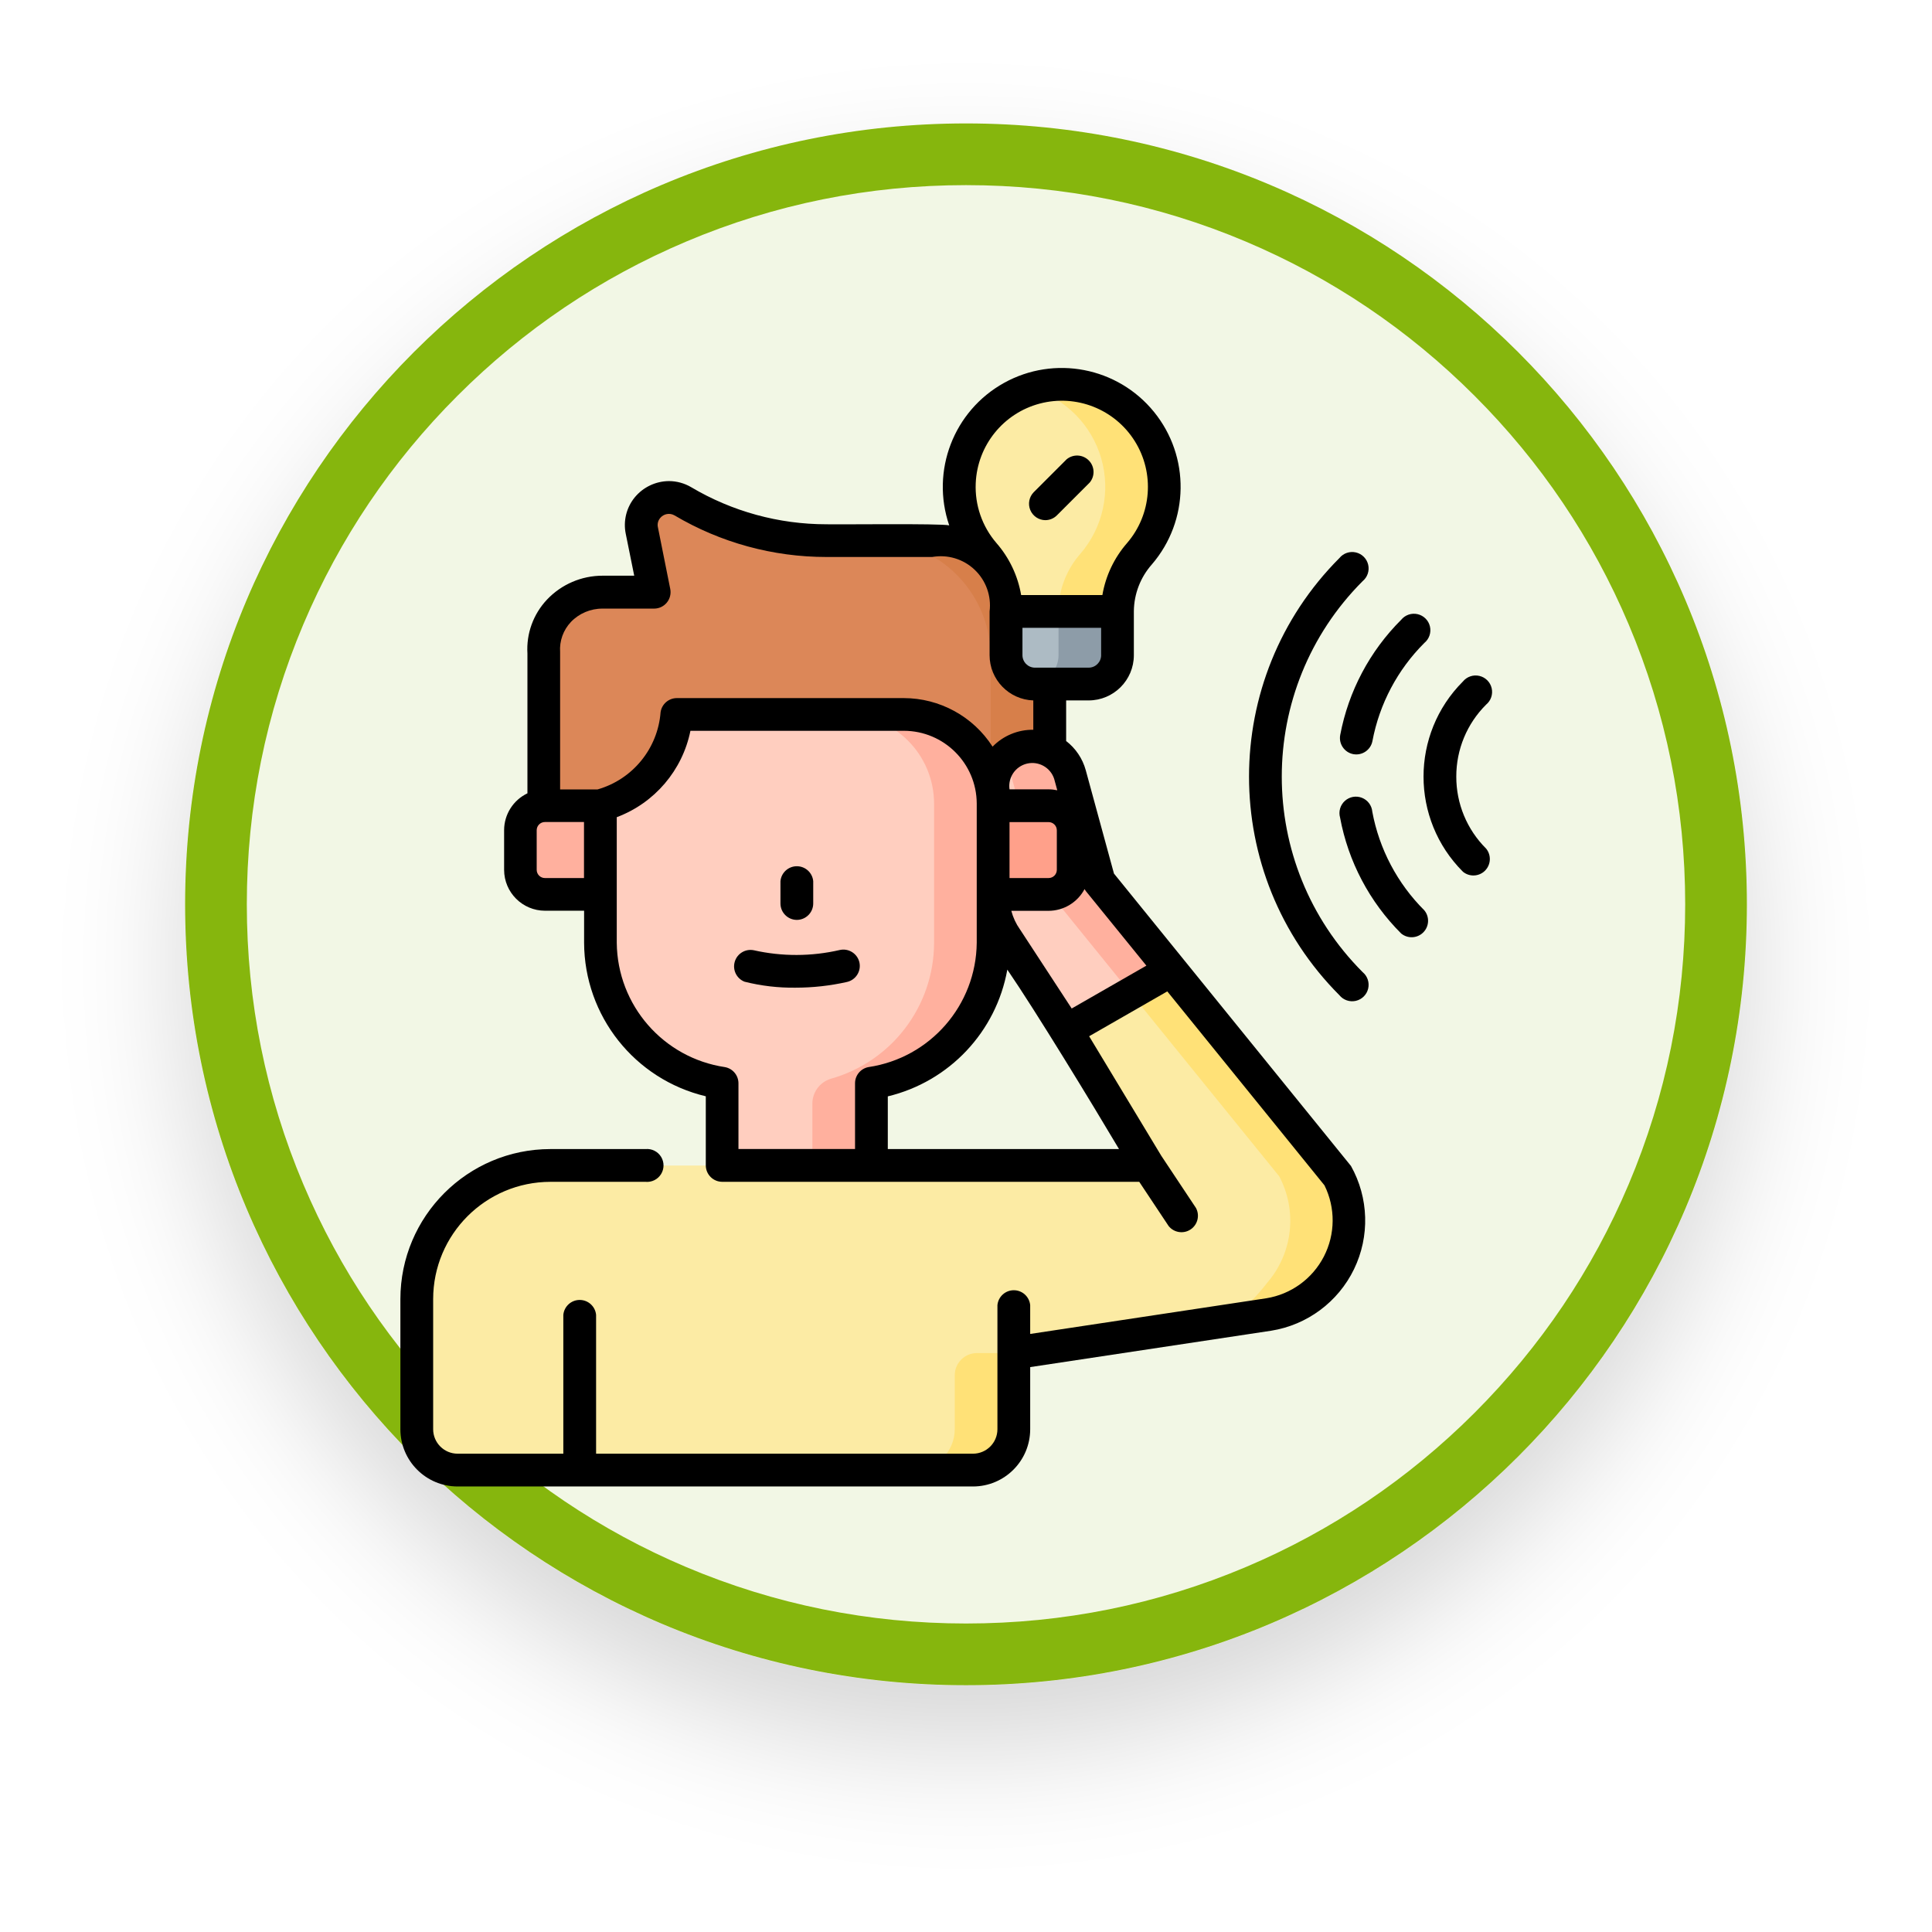
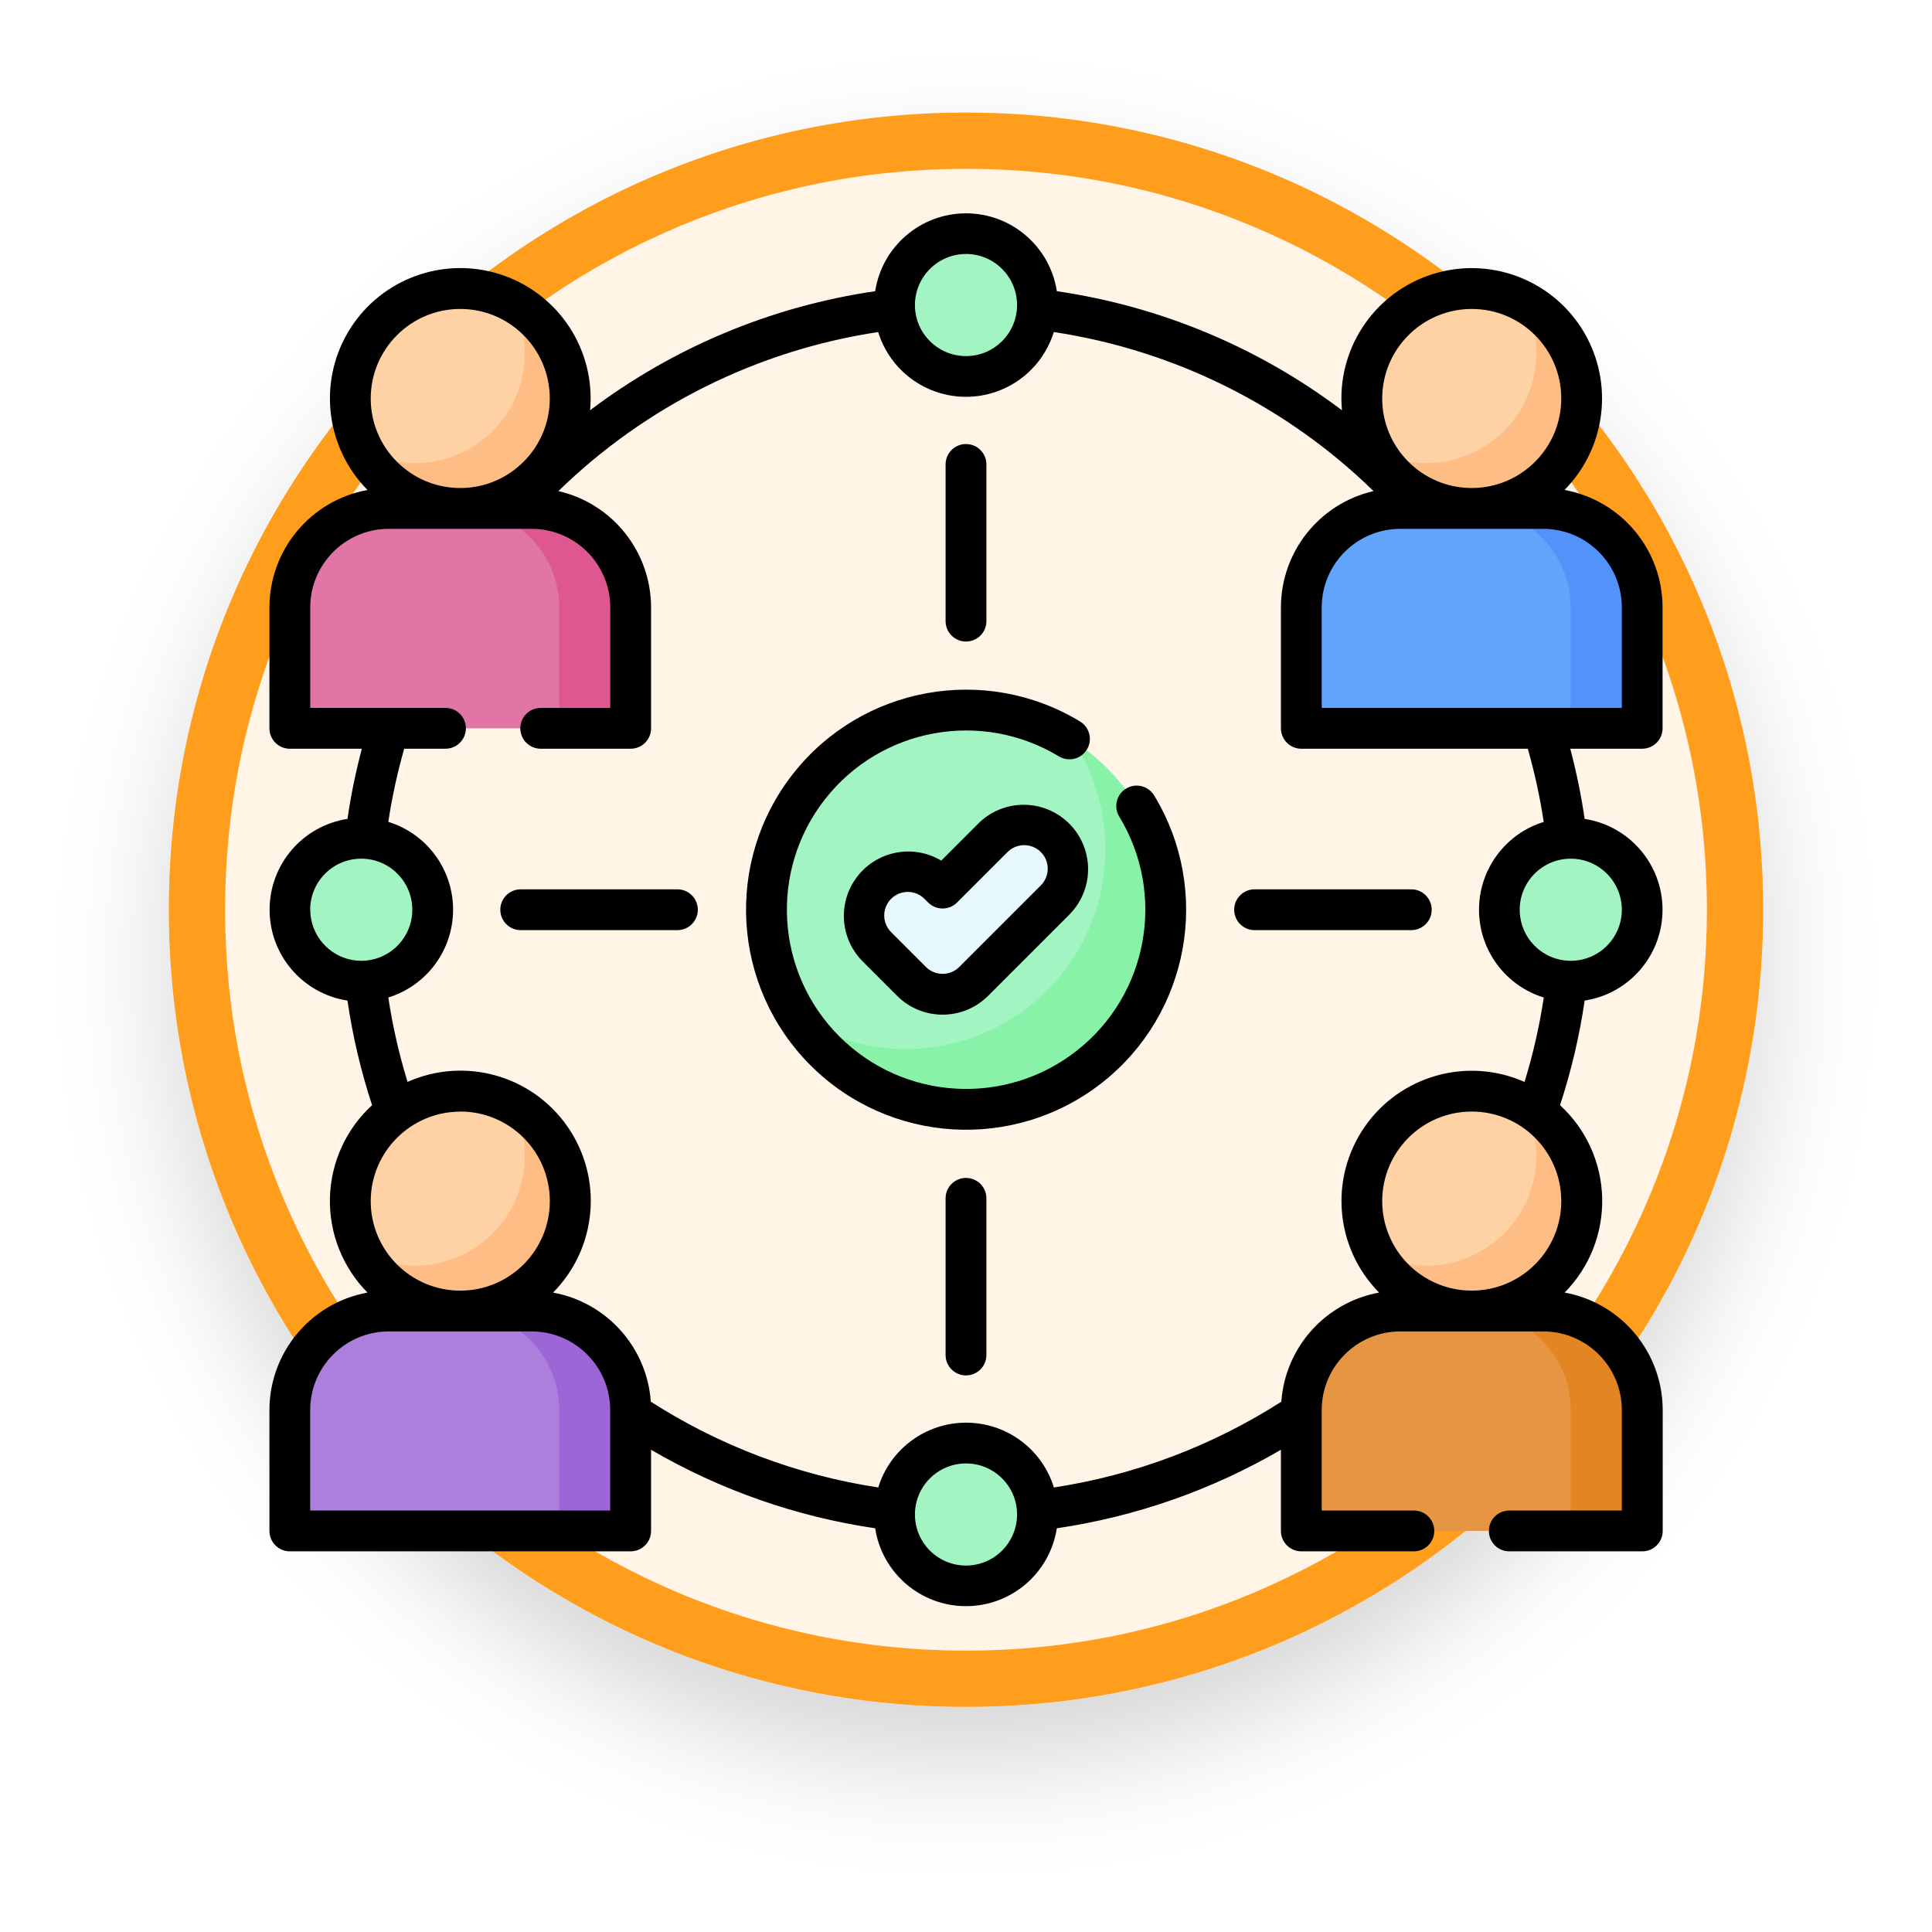
- <svg xmlns="http://www.w3.org/2000/svg" width="93.934" height="93.934" viewBox="0 0 93.934 93.934">
+ <svg xmlns="http://www.w3.org/2000/svg" width="103" height="103" viewBox="0 0 103 103">
  <defs>
-     <filter id="Path_982547" x="0" y="0" width="93.934" height="93.934" filterUnits="userSpaceOnUse">
+     <filter id="Path_978624" x="0" y="0" width="103" height="103" filterUnits="userSpaceOnUse">
      <feOffset dy="3" input="SourceAlpha" />
      <feGaussianBlur stdDeviation="3" result="blur" />
      <feFlood flood-opacity="0.161" />
      <feComposite operator="in" in2="blur" />
      <feComposite in="SourceGraphic" />
    </filter>
  </defs>
-   <g id="Group_1215558" data-name="Group 1215558" transform="translate(-615.5 -6056.533)">
-     <g id="Group_1214526" data-name="Group 1214526" transform="translate(0 60)">
-       <g id="Group_1214401" data-name="Group 1214401" transform="translate(6.5 5099.669)">
-         <g id="Group_1206326" data-name="Group 1206326" transform="translate(420 -3717.169)">
-           <g id="Group_1183815" data-name="Group 1183815" transform="translate(0 4267.973)">
-             <g id="Group_1181939" data-name="Group 1181939" transform="translate(0 -388.939)">
-               <g id="Group_1175133" data-name="Group 1175133" transform="translate(-0.033 -1251)">
-                 <g id="Group_1167337" data-name="Group 1167337" transform="translate(198.033 1992)">
-                   <g id="Group_1166720" data-name="Group 1166720">
-                     <g id="Group_1164305" data-name="Group 1164305">
-                       <g id="Group_1163948" data-name="Group 1163948">
-                         <g id="Group_1158168" data-name="Group 1158168">
-                           <g id="Group_1152576" data-name="Group 1152576">
-                             <g id="Group_1148633" data-name="Group 1148633">
-                               <g id="Group_1148525" data-name="Group 1148525">
-                                 <g transform="matrix(1, 0, 0, 1, -9, -6)" filter="url(#Path_982547)">
-                                   <g id="Path_982547-2" data-name="Path 982547" transform="translate(9 6)" fill="#f2f7e5">
-                                     <path d="M 37.967 74.434 C 33.043 74.434 28.268 73.47 23.773 71.568 C 19.43 69.732 15.53 67.102 12.181 63.753 C 8.831 60.403 6.202 56.503 4.365 52.161 C 2.464 47.666 1.5 42.89 1.5 37.967 C 1.5 33.043 2.464 28.268 4.365 23.773 C 6.202 19.43 8.831 15.53 12.181 12.181 C 15.53 8.831 19.43 6.202 23.773 4.365 C 28.268 2.464 33.043 1.5 37.967 1.5 C 42.89 1.5 47.666 2.464 52.161 4.365 C 56.503 6.202 60.403 8.831 63.753 12.181 C 67.102 15.53 69.732 19.43 71.568 23.773 C 73.47 28.268 74.434 33.043 74.434 37.967 C 74.434 42.89 73.47 47.666 71.568 52.161 C 69.732 56.503 67.102 60.403 63.753 63.753 C 60.403 67.102 56.503 69.732 52.161 71.568 C 47.666 73.47 42.89 74.434 37.967 74.434 Z" stroke="none" />
-                                     <path d="M 37.967 3 C 33.245 3 28.666 3.924 24.357 5.747 C 20.194 7.508 16.454 10.029 13.242 13.242 C 10.029 16.454 7.508 20.194 5.747 24.357 C 3.924 28.666 3 33.245 3 37.967 C 3 42.689 3.924 47.268 5.747 51.577 C 7.508 55.74 10.029 59.48 13.242 62.692 C 16.454 65.904 20.194 68.426 24.357 70.187 C 28.666 72.009 33.245 72.934 37.967 72.934 C 42.689 72.934 47.268 72.009 51.577 70.187 C 55.74 68.426 59.48 65.904 62.692 62.692 C 65.904 59.48 68.426 55.74 70.187 51.577 C 72.009 47.268 72.934 42.689 72.934 37.967 C 72.934 33.245 72.009 28.666 70.187 24.357 C 68.426 20.194 65.904 16.454 62.692 13.242 C 59.48 10.029 55.74 7.508 51.577 5.747 C 47.268 3.924 42.689 3 37.967 3 M 37.967 0 C 58.935 0 75.934 16.998 75.934 37.967 C 75.934 58.935 58.935 75.934 37.967 75.934 C 16.998 75.934 0 58.935 0 37.967 C 0 16.998 16.998 0 37.967 0 Z" stroke="none" fill="#86b60c" />
-                                   </g>
-                                 </g>
-                               </g>
-                             </g>
-                           </g>
-                         </g>
-                       </g>
-                     </g>
+   <g id="Group_1217669" data-name="Group 1217669" transform="translate(-191 -2416)">
+     <g id="Group_1216643" data-name="Group 1216643">
+       <g id="Group_1215797" data-name="Group 1215797" transform="translate(200 2422)">
+         <g id="Group_1208646" data-name="Group 1208646">
+           <g id="Group_1180764" data-name="Group 1180764">
+             <g id="Group_1179463" data-name="Group 1179463">
+               <g id="Group_1144531" data-name="Group 1144531">
+                 <g transform="matrix(1, 0, 0, 1, -9, -6)" filter="url(#Path_978624)">
+                   <g id="Path_978624-2" data-name="Path 978624" transform="translate(9 6)" fill="#fff4e6">
+                     <path d="M 42.5 83.5 C 36.964 83.5 31.595 82.416 26.541 80.279 C 21.659 78.214 17.274 75.257 13.509 71.491 C 9.743 67.726 6.786 63.341 4.721 58.459 C 2.584 53.405 1.5 48.036 1.5 42.5 C 1.5 36.964 2.584 31.595 4.721 26.541 C 6.786 21.659 9.743 17.274 13.509 13.509 C 17.274 9.743 21.659 6.786 26.541 4.721 C 31.595 2.584 36.964 1.5 42.5 1.5 C 48.036 1.5 53.405 2.584 58.459 4.721 C 63.341 6.786 67.726 9.743 71.491 13.509 C 75.257 17.274 78.214 21.659 80.279 26.541 C 82.416 31.595 83.5 36.964 83.5 42.5 C 83.5 48.036 82.416 53.405 80.279 58.459 C 78.214 63.341 75.257 67.726 71.491 71.491 C 67.726 75.257 63.341 78.214 58.459 80.279 C 53.405 82.416 48.036 83.5 42.5 83.5 Z" stroke="none" />
+                     <path d="M 42.5 3 C 37.166 3 31.994 4.044 27.126 6.103 C 22.422 8.092 18.198 10.941 14.569 14.569 C 10.941 18.198 8.092 22.422 6.103 27.126 C 4.044 31.994 3 37.166 3 42.5 C 3 47.834 4.044 53.006 6.103 57.874 C 8.092 62.578 10.941 66.802 14.569 70.431 C 18.198 74.059 22.422 76.908 27.126 78.897 C 31.994 80.956 37.166 82 42.5 82 C 47.834 82 53.006 80.956 57.874 78.897 C 62.578 76.908 66.802 74.059 70.431 70.431 C 74.059 66.802 76.908 62.578 78.897 57.874 C 80.956 53.006 82 47.834 82 42.5 C 82 37.166 80.956 31.994 78.897 27.126 C 76.908 22.422 74.059 18.198 70.431 14.569 C 66.802 10.941 62.578 8.092 57.874 6.103 C 53.006 4.044 47.834 3 42.5 3 M 42.5 0 C 65.972 0 85 19.028 85 42.5 C 85 65.972 65.972 85 42.5 85 C 19.028 85 0 65.972 0 42.5 C 0 19.028 19.028 0 42.5 0 Z" stroke="none" fill="#ff9d1c" />
                  </g>
                </g>
              </g>
            </g>
          </g>
        </g>
      </g>
-       <g id="escucha-activa" transform="translate(628.576 6014.424)">
-         <g id="Group_1214524" data-name="Group 1214524" transform="translate(7.188 0.795)">
-           <path id="Path_1077249" data-name="Path 1077249" d="M76.732,60.859l.6,3H74.821a2.813,2.813,0,0,0-2.86,2.966v7.419h24.6V67.17a5.664,5.664,0,0,0-5.713-5.819H85.705a13.676,13.676,0,0,1-6.973-1.911A1.343,1.343,0,0,0,76.732,60.859Z" transform="translate(-65.788 -53.753)" fill="#dc8758" />
-           <path id="Path_1077250" data-name="Path 1077250" d="M231.425,84.859V91.93h-2.872V84.859a5.664,5.664,0,0,0-5.713-5.819h2.872A5.664,5.664,0,0,1,231.425,84.859Z" transform="translate(-200.648 -71.442)" fill="#d77f4a" />
-           <path id="Path_1077251" data-name="Path 1077251" d="M58.694,194.023,50.573,184l-3.509-4.33-1.416-5.188a1.878,1.878,0,0,0-2.144-1.353,1.96,1.96,0,0,0-1.591,1.945V180.4a3.6,3.6,0,0,0,.659,2.075l2.906,4.456,3.963,6.565H20.388a6.5,6.5,0,0,0-6.5,6.5v6.325a1.985,1.985,0,0,0,1.985,1.985H40.934a1.985,1.985,0,0,0,1.985-1.985v-3.7l12.392-1.871a4.608,4.608,0,0,0,3.383-6.718Z" transform="translate(-13.891 -155.514)" fill="#fceba4" />
-           <g id="Group_1214521" data-name="Group 1214521" transform="translate(24.171 17.588)">
-             <path id="Path_1077252" data-name="Path 1077252" d="M243.457,452.023v2.624a1.985,1.985,0,0,1-1.985,1.985h2.872a1.985,1.985,0,0,0,1.985-1.985v-3.7h-1.793A1.079,1.079,0,0,0,243.457,452.023Z" transform="translate(-241.472 -421.435)" fill="#ffe177" />
-             <path id="Path_1077253" data-name="Path 1077253" d="M298.6,194.023,290.474,184l-3.509-4.33-1.416-5.188a1.882,1.882,0,0,0-3.25-.717,1.874,1.874,0,0,1,.378.717l1.416,5.188,11.63,14.35a4.61,4.61,0,0,1-.576,5.167,10.388,10.388,0,0,1-1.821,1.836l1.887-.285a4.609,4.609,0,0,0,3.383-6.718Z" transform="translate(-277.963 -173.102)" fill="#ffe177" />
+       <g id="red" transform="translate(205.364 2427.364)">
+         <g id="Group_1216615" data-name="Group 1216615" transform="translate(55.013 46.807)">
+           <g id="Group_1216611" data-name="Group 1216611" transform="translate(0 11.723)">
+             <path id="Path_1086711" data-name="Path 1086711" d="M379.24,408.759v6.448h18.17v-6.448a5.275,5.275,0,0,0-5.275-5.275h-7.62A5.275,5.275,0,0,0,379.24,408.759Z" transform="translate(-379.24 -403.484)" fill="#e69642" />
          </g>
-           <path id="Path_1077254" data-name="Path 1077254" d="M286.4,184l-5.095,2.924-2.906-4.456a3.6,3.6,0,0,1-.659-2.075v-5.37a1.924,1.924,0,0,1,1.924-1.924,1.876,1.876,0,0,1,1.811,1.382l1.416,5.188Z" transform="translate(-249.714 -155.514)" fill="#ffcebf" />
-           <path id="Path_1077255" data-name="Path 1077255" d="M282.62,174.484l1.416,5.188,4.421,5.455,1.96-1.125-3.509-4.331-1.416-5.188a1.876,1.876,0,0,0-1.811-1.382,1.918,1.918,0,0,0-1.446.658A1.873,1.873,0,0,1,282.62,174.484Z" transform="translate(-253.735 -155.514)" fill="#ffb09e" />
-           <g id="Group_1214522" data-name="Group 1214522" transform="translate(5.039 16.049)">
-             <path id="Path_1077256" data-name="Path 1077256" d="M97.946,163.052v6.664a6.947,6.947,0,0,0,5.917,6.827v4h7.261v-4a6.946,6.946,0,0,0,5.917-6.827v-6.761a4.342,4.342,0,0,0-4.342-4.342H101.662A5.044,5.044,0,0,1,97.946,163.052Z" transform="translate(-94.058 -158.613)" fill="#ffcebf" />
-             <path id="Path_1077257" data-name="Path 1077257" d="M203.77,162.953v6.761a6.946,6.946,0,0,1-5.917,6.827v4H194.98v-3a1.267,1.267,0,0,1,.894-1.215,6.882,6.882,0,0,0,5.024-6.612v-6.761a4.343,4.343,0,0,0-4.343-4.343h2.872A4.343,4.343,0,0,1,203.77,162.953Z" transform="translate(-180.786 -158.61)" fill="#ffb09e" />
-             <path id="Path_1077258" data-name="Path 1077258" d="M65.222,204.724h-2.7a1.192,1.192,0,0,1-1.192-1.192V201.6a1.192,1.192,0,0,1,1.192-1.192h2.7Z" transform="translate(-61.334 -195.971)" fill="#ffb09e" />
-             <path id="Path_1077259" data-name="Path 1077259" d="M277.739,204.724h2.7a1.192,1.192,0,0,0,1.192-1.192V201.6a1.192,1.192,0,0,0-1.192-1.192h-2.7Z" transform="translate(-254.755 -195.971)" fill="#ffa08a" />
+           <g id="Group_1216612" data-name="Group 1216612" transform="translate(9.085 11.723)">
+             <path id="Path_1086712" data-name="Path 1086712" d="M445.68,403.484h-3.81a5.275,5.275,0,0,1,5.275,5.275v6.448h3.81v-6.448A5.275,5.275,0,0,0,445.68,403.484Z" transform="translate(-441.87 -403.484)" fill="#e38523" />
          </g>
-           <g id="Group_1214523" data-name="Group 1214523" transform="translate(26.376)">
-             <path id="Path_1077260" data-name="Path 1077260" d="M272.2,12.485a4.985,4.985,0,1,0-8.762,3.252,4.278,4.278,0,0,1,1.068,2.787v.018h5.418v-.018A4.275,4.275,0,0,1,271,15.737,4.963,4.963,0,0,0,272.2,12.485Z" transform="translate(-262.235 -7.5)" fill="#fceba4" />
-             <path id="Path_1077261" data-name="Path 1077261" d="M302.124,12.483a4.961,4.961,0,0,1-1.208,3.252,4.272,4.272,0,0,0-1.067,2.786v.018h-2.873v-.018a4.277,4.277,0,0,1,1.067-2.786A4.984,4.984,0,0,0,295.71,7.71a4.875,4.875,0,0,1,1.477-.212A4.984,4.984,0,0,1,302.124,12.483Z" transform="translate(-292.155 -7.497)" fill="#ffe177" />
-             <path id="Path_1077262" data-name="Path 1077262" d="M285.065,114.991h2.61a1.4,1.4,0,0,0,1.4-1.4v-2.127H283.66v2.127A1.4,1.4,0,0,0,285.065,114.991Z" transform="translate(-281.384 -100.418)" fill="#adbbc4" />
-             <path id="Path_1077263" data-name="Path 1077263" d="M299.8,111.46v2.127a1.4,1.4,0,0,1-1.405,1.4h-2.609q-.067,0-.131-.006a1.4,1.4,0,0,0,1.272-1.4V111.46Z" transform="translate(-292.101 -100.418)" fill="#8d9ca8" />
+           <g id="Group_1216613" data-name="Group 1216613" transform="translate(3.224)">
+             <circle id="Ellipse_14388" data-name="Ellipse 14388" cx="5.862" cy="5.862" r="5.862" fill="#fed2a4" />
+           </g>
+           <g id="Group_1216614" data-name="Group 1216614" transform="translate(3.912 0.688)">
+             <path id="Path_1086713" data-name="Path 1086713" d="M414.135,327.413a5.862,5.862,0,0,1-7.929,7.929,5.862,5.862,0,1,0,7.929-7.929Z" transform="translate(-406.206 -327.413)" fill="#ffbd86" />
          </g>
        </g>
-         <g id="Group_1214525" data-name="Group 1214525" transform="translate(6.391 -0.002)">
-           <path id="Path_1077264" data-name="Path 1077264" d="M181.139,230.146a.8.8,0,0,0,.8-.8v-1.084a.8.8,0,0,0-1.593,0v1.084A.8.8,0,0,0,181.139,230.146Z" transform="translate(-161.867 -203.309)" />
-           <path id="Path_1077265" data-name="Path 1077265" d="M164.7,266.881a.8.8,0,0,0-.953-.6,9.393,9.393,0,0,1-4.19.011.8.8,0,0,0-.441,1.531,9.623,9.623,0,0,0,2.473.29,11.4,11.4,0,0,0,2.509-.278A.8.8,0,0,0,164.7,266.881Z" transform="translate(-142.383 -237.981)" />
-           <path id="Path_1077266" data-name="Path 1077266" d="M52.609,38.8,41.085,24.582l-1.372-5.027a2.687,2.687,0,0,0-.953-1.417V16.164h1.092a2.2,2.2,0,0,0,2.2-2.2V11.819a3.489,3.489,0,0,1,.874-2.266,5.781,5.781,0,1,0-9.851-1.9c-.422-.1-5.417-.035-5.973-.053a12.884,12.884,0,0,1-6.567-1.8,2.144,2.144,0,0,0-1.088-.3,2.174,2.174,0,0,0-1.663.793,2.122,2.122,0,0,0-.436,1.769L17.76,10.1H16.22a3.715,3.715,0,0,0-2.7,1.161,3.508,3.508,0,0,0-.952,2.625v6.795a1.989,1.989,0,0,0-1.134,1.793V24.4a1.991,1.991,0,0,0,1.989,1.989h1.9v1.555a7.7,7.7,0,0,0,5.917,7.467v3.358a.8.8,0,0,0,.8.8H42.314l1.43,2.152a.8.8,0,0,0,1.327-.882l-1.684-2.534-3.509-5.813,3.8-2.181,7.642,9.43a3.838,3.838,0,0,1-2.832,5.491L37.012,46.966v-1.4a.8.8,0,0,0-1.593,0V51.6a1.19,1.19,0,0,1-1.188,1.188H15.906v-6.75a.8.8,0,0,0-1.593,0v6.75H9.173A1.19,1.19,0,0,1,7.984,51.6V45.27a5.707,5.707,0,0,1,5.7-5.7H18.31a.8.8,0,1,0,0-1.593H13.685A7.3,7.3,0,0,0,6.391,45.27V51.6a2.785,2.785,0,0,0,2.782,2.782H34.23A2.785,2.785,0,0,0,37.012,51.6V48.578l11.715-1.769A5.427,5.427,0,0,0,52.609,38.8ZM36.007,22.08h1.9a.4.4,0,0,1,.4.4V24.4a.4.4,0,0,1-.4.4h-1.9Zm1.9-1.593h-1.9a1.119,1.119,0,0,1,2.17-.512l.152.558a1.986,1.986,0,0,0-.422-.046Zm2.555-6.524a.608.608,0,0,1-.608.608h-2.61a.608.608,0,0,1-.608-.608V12.633h3.825v1.331ZM34.364,5.6a4.188,4.188,0,1,1,7.358,2.913,5.163,5.163,0,0,0-1.2,2.528H36.572a5.167,5.167,0,0,0-1.2-2.528A4.175,4.175,0,0,1,34.364,5.6ZM14.678,12.353A2.116,2.116,0,0,1,16.22,11.7h2.511a.8.8,0,0,0,.781-.953l-.6-3a.52.52,0,0,1,.106-.447.548.548,0,0,1,.707-.129A14.477,14.477,0,0,0,27.1,9.19h5.147a2.391,2.391,0,0,1,2.791,2.647v2.127a2.2,2.2,0,0,0,2.125,2.2v1.427a2.715,2.715,0,0,0-1.98.821,5.138,5.138,0,0,0-4.32-2.361H19.831a.8.8,0,0,0-.789.685,4.243,4.243,0,0,1-3.063,3.755H14.157V13.864c0-.017,0-.034,0-.052a1.932,1.932,0,0,1,.523-1.46ZM13.418,24.8a.4.4,0,0,1-.4-.4V22.476a.4.4,0,0,1,.4-.4h1.9V24.8Zm9.41,13.177v-3.2a.8.8,0,0,0-.655-.784,6.171,6.171,0,0,1-5.262-6.043V21.841a5.693,5.693,0,0,0,3.582-4.2H30.868a3.549,3.549,0,0,1,3.545,3.535v6.772a6.171,6.171,0,0,1-5.262,6.043.8.8,0,0,0-.655.784v3.2H22.828Zm7.261,0V35.415A7.741,7.741,0,0,0,35.9,29.253c1.384,2.019,4.158,6.579,5.43,8.723Zm12.572-8.918-3.631,2.084-2.5-3.825-.017-.024a2.791,2.791,0,0,1-.419-.9h1.806a1.99,1.99,0,0,0,1.756-1.058.8.8,0,0,0,.079.12Z" transform="translate(-6.391 0.002)" />
-           <path id="Path_1077267" data-name="Path 1077267" d="M400.406,86.177a.8.8,0,1,0-1.126-1.126,15.049,15.049,0,0,0,0,21.259.8.8,0,1,0,1.126-1.126A13.455,13.455,0,0,1,400.406,86.177Z" transform="translate(-353.623 -75.809)" />
-           <path id="Path_1077268" data-name="Path 1077268" d="M438.023,197.64a.8.8,0,1,0-1.566.292,10.717,10.717,0,0,0,2.97,5.634.8.8,0,0,0,1.126-1.126,9.131,9.131,0,0,1-2.531-4.8Z" transform="translate(-390.769 -176.068)" />
-           <path id="Path_1077269" data-name="Path 1077269" d="M437.142,119.852a.8.8,0,0,0,.931-.634,9.132,9.132,0,0,1,2.526-4.774.8.8,0,1,0-1.126-1.126,10.719,10.719,0,0,0-2.965,5.6A.8.8,0,0,0,437.142,119.852Z" transform="translate(-390.813 -101.074)" />
-           <path id="Path_1077270" data-name="Path 1077270" d="M476.36,146.208a4.916,4.916,0,0,1,1.449-3.5.8.8,0,1,0-1.126-1.126,6.541,6.541,0,0,0,0,9.25.8.8,0,0,0,1.126-1.126A4.916,4.916,0,0,1,476.36,146.208Z" transform="translate(-425.022 -126.337)" />
-           <path id="Path_1077271" data-name="Path 1077271" d="M294.916,42.783a.794.794,0,0,0,.563-.233l1.6-1.6a.8.8,0,0,0-1.126-1.126l-1.6,1.6a.8.8,0,0,0,.563,1.36Z" transform="translate(-263.56 -35.382)" />
+         <g id="Group_1216620" data-name="Group 1216620" transform="translate(1.088 46.807)">
+           <g id="Group_1216616" data-name="Group 1216616" transform="translate(0 11.723)">
+             <path id="Path_1086714" data-name="Path 1086714" d="M7.5,408.759v6.448H25.671v-6.448a5.275,5.275,0,0,0-5.275-5.275h-7.62A5.275,5.275,0,0,0,7.5,408.759Z" transform="translate(-7.5 -403.484)" fill="#ad7fdd" />
+           </g>
+           <g id="Group_1216617" data-name="Group 1216617" transform="translate(9.085 11.723)">
+             <path id="Path_1086715" data-name="Path 1086715" d="M73.94,403.484H70.13a5.275,5.275,0,0,1,5.275,5.275v6.448h3.81v-6.448A5.275,5.275,0,0,0,73.94,403.484Z" transform="translate(-70.13 -403.484)" fill="#9d66d6" />
+           </g>
+           <g id="Group_1216618" data-name="Group 1216618" transform="translate(3.224)">
+             <circle id="Ellipse_14389" data-name="Ellipse 14389" cx="5.862" cy="5.862" r="5.862" fill="#fed2a4" />
+           </g>
+           <g id="Group_1216619" data-name="Group 1216619" transform="translate(3.912 0.688)">
+             <path id="Path_1086716" data-name="Path 1086716" d="M42.394,327.413a5.862,5.862,0,0,1-7.929,7.929,5.862,5.862,0,1,0,7.929-7.929Z" transform="translate(-34.465 -327.413)" fill="#ffbd86" />
+           </g>
+         </g>
+         <g id="Group_1216625" data-name="Group 1216625" transform="translate(55.013 4.019)">
+           <g id="Group_1216621" data-name="Group 1216621" transform="translate(0 11.723)">
+             <path id="Path_1086717" data-name="Path 1086717" d="M379.24,113.791v6.448h18.17v-6.448a5.275,5.275,0,0,0-5.275-5.275h-7.62A5.275,5.275,0,0,0,379.24,113.791Z" transform="translate(-379.24 -108.516)" fill="#62a4fb" />
+           </g>
+           <g id="Group_1216622" data-name="Group 1216622" transform="translate(9.085 11.723)">
+             <path id="Path_1086718" data-name="Path 1086718" d="M445.68,108.516h-3.81a5.275,5.275,0,0,1,5.275,5.275v6.448h3.81v-6.448A5.275,5.275,0,0,0,445.68,108.516Z" transform="translate(-441.87 -108.516)" fill="#5392f9" />
+           </g>
+           <g id="Group_1216623" data-name="Group 1216623" transform="translate(3.224)">
+             <circle id="Ellipse_14390" data-name="Ellipse 14390" cx="5.862" cy="5.862" r="5.862" fill="#fed2a4" />
+           </g>
+           <g id="Group_1216624" data-name="Group 1216624" transform="translate(3.912 0.688)">
+             <path id="Path_1086719" data-name="Path 1086719" d="M414.135,32.445a5.862,5.862,0,0,1-7.929,7.929,5.862,5.862,0,1,0,7.929-7.929Z" transform="translate(-406.206 -32.445)" fill="#ffbd86" />
+           </g>
+         </g>
+         <g id="Group_1216630" data-name="Group 1216630" transform="translate(1.088 4.019)">
+           <g id="Group_1216626" data-name="Group 1216626" transform="translate(0 11.723)">
+             <path id="Path_1086720" data-name="Path 1086720" d="M7.5,113.791v6.448H25.671v-6.448a5.275,5.275,0,0,0-5.275-5.275h-7.62A5.275,5.275,0,0,0,7.5,113.791Z" transform="translate(-7.5 -108.516)" fill="#e175a5" />
+           </g>
+           <g id="Group_1216627" data-name="Group 1216627" transform="translate(9.085 11.723)">
+             <path id="Path_1086721" data-name="Path 1086721" d="M73.94,108.516H70.13a5.275,5.275,0,0,1,5.275,5.275v6.448h3.81v-6.448A5.275,5.275,0,0,0,73.94,108.516Z" transform="translate(-70.13 -108.516)" fill="#de5791" />
+           </g>
+           <g id="Group_1216628" data-name="Group 1216628" transform="translate(3.224)">
+             <circle id="Ellipse_14391" data-name="Ellipse 14391" cx="5.862" cy="5.862" r="5.862" fill="#fed2a4" />
+           </g>
+           <g id="Group_1216629" data-name="Group 1216629" transform="translate(3.912 0.688)">
+             <path id="Path_1086722" data-name="Path 1086722" d="M42.394,32.445a5.862,5.862,0,0,1-7.929,7.929,5.862,5.862,0,1,0,7.929-7.929Z" transform="translate(-34.465 -32.445)" fill="#ffbd86" />
+           </g>
+         </g>
+         <g id="Group_1216637" data-name="Group 1216637" transform="translate(26.486 26.486)">
+           <g id="Group_1216633" data-name="Group 1216633">
+             <g id="Group_1216631" data-name="Group 1216631">
+               <circle id="Ellipse_14392" data-name="Ellipse 14392" cx="10.65" cy="10.65" r="10.65" fill="#a2f5c3" />
+             </g>
+             <g id="Group_1216632" data-name="Group 1216632" transform="translate(1.685 1.685)">
+               <path id="Path_1086723" data-name="Path 1086723" d="M208.915,194.2a10.647,10.647,0,0,1-14.71,14.71,10.648,10.648,0,1,0,14.71-14.71Z" transform="translate(-194.204 -194.204)" fill="#88f2a9" />
+             </g>
+           </g>
+           <g id="Group_1216636" data-name="Group 1216636" transform="translate(5.227 6.142)">
+             <g id="Group_1216635" data-name="Group 1216635">
+               <g id="Group_1216634" data-name="Group 1216634">
+                 <path id="Path_1086724" data-name="Path 1086724" d="M222.793,233.944a2.344,2.344,0,0,1-1.658-.687l-1.832-1.832a2.345,2.345,0,0,1,3.316-3.316l.174.174,2.667-2.667a2.344,2.344,0,1,1,3.316,3.316l-4.325,4.325A2.344,2.344,0,0,1,222.793,233.944Z" transform="translate(-218.616 -224.93)" fill="#e6f7fe" />
+               </g>
+             </g>
+           </g>
+         </g>
+         <g id="Group_1216638" data-name="Group 1216638" transform="translate(33.326 1.088)">
+           <circle id="Ellipse_14393" data-name="Ellipse 14393" cx="3.81" cy="3.81" r="3.81" fill="#a2f5c3" />
+         </g>
+         <g id="Group_1216639" data-name="Group 1216639" transform="translate(65.564 33.326)">
+           <circle id="Ellipse_14394" data-name="Ellipse 14394" cx="3.81" cy="3.81" r="3.81" fill="#a2f5c3" />
+         </g>
+         <g id="Group_1216640" data-name="Group 1216640" transform="translate(1.088 33.326)">
+           <circle id="Ellipse_14395" data-name="Ellipse 14395" cx="3.81" cy="3.81" r="3.81" fill="#a2f5c3" />
+         </g>
+         <g id="Group_1216641" data-name="Group 1216641" transform="translate(33.326 65.564)">
+           <circle id="Ellipse_14396" data-name="Ellipse 14396" cx="3.81" cy="3.81" r="3.81" fill="#a2f5c3" />
+         </g>
+         <g id="Group_1216642" data-name="Group 1216642" transform="translate(0 0)">
+           <path id="Path_1086725" data-name="Path 1086725" d="M73.184,28.552a1.088,1.088,0,0,0,1.088-1.088V21.017a6.372,6.372,0,0,0-5.228-6.26A6.948,6.948,0,1,0,57.149,9.88c0,.212.011.422.03.629a33.183,33.183,0,0,0-15.2-6.348,4.9,4.9,0,0,0-9.685,0,33.18,33.18,0,0,0-15.2,6.348c.019-.207.03-.417.03-.629A6.949,6.949,0,1,0,5.229,14.758,6.372,6.372,0,0,0,0,21.017v6.448a1.088,1.088,0,0,0,1.088,1.088h3.84a33.248,33.248,0,0,0-.768,3.741,4.9,4.9,0,0,0,0,9.685,33.225,33.225,0,0,0,1.313,5.577,6.936,6.936,0,0,0-.245,9.991A6.372,6.372,0,0,0,0,63.806v6.448a1.088,1.088,0,0,0,1.088,1.088H19.258a1.088,1.088,0,0,0,1.088-1.088V65.927a33.388,33.388,0,0,0,11.947,4.186,4.9,4.9,0,0,0,9.685,0,33.387,33.387,0,0,0,11.947-4.186v4.327a1.088,1.088,0,0,0,1.088,1.088h6a1.088,1.088,0,1,0,0-2.176H56.1v-5.36a4.193,4.193,0,0,1,4.188-4.188h7.619A4.193,4.193,0,0,1,72.1,63.806v5.36h-6a1.088,1.088,0,0,0,0,2.176h7.091a1.088,1.088,0,0,0,1.088-1.088V63.806a6.373,6.373,0,0,0-5.228-6.26,6.936,6.936,0,0,0-.246-9.99,33.229,33.229,0,0,0,1.313-5.577,4.9,4.9,0,0,0,0-9.685,33.247,33.247,0,0,0-.768-3.741ZM72.1,21.017v5.36H56.1v-5.36a4.192,4.192,0,0,1,4.187-4.187h7.62A4.192,4.192,0,0,1,72.1,21.017Zm-8-15.91A4.773,4.773,0,1,1,59.325,9.88,4.779,4.779,0,0,1,64.1,5.107ZM37.136,2.176A2.722,2.722,0,1,1,34.414,4.9,2.725,2.725,0,0,1,37.136,2.176ZM10.173,5.107A4.773,4.773,0,1,1,5.4,9.88a4.779,4.779,0,0,1,4.773-4.774Zm-8,32.029A2.722,2.722,0,1,1,4.9,39.858a2.725,2.725,0,0,1-2.722-2.722Zm8,10.759A4.774,4.774,0,1,1,5.4,52.669,4.779,4.779,0,0,1,10.173,47.9Zm-8,21.27v-5.36a4.192,4.192,0,0,1,4.187-4.187h7.62a4.192,4.192,0,0,1,4.187,4.187v5.36ZM37.136,72.1a2.722,2.722,0,1,1,2.722-2.722A2.725,2.725,0,0,1,37.136,72.1ZM64.121,57.442h-.045a4.773,4.773,0,1,1,.045,0ZM72.1,37.136a2.722,2.722,0,1,1-2.722-2.722A2.725,2.725,0,0,1,72.1,37.136Zm-4.161-4.682a4.9,4.9,0,0,0,0,9.363,31.07,31.07,0,0,1-1.026,4.5,6.945,6.945,0,0,0-7.755,11.23,6.374,6.374,0,0,0-5.211,5.817,31.183,31.183,0,0,1-12.125,4.573,4.9,4.9,0,0,0-9.364,0,31.185,31.185,0,0,1-12.125-4.573,6.373,6.373,0,0,0-5.211-5.817A6.945,6.945,0,0,0,7.364,46.315a31.071,31.071,0,0,1-1.026-4.5,4.9,4.9,0,0,0,0-9.363,31.039,31.039,0,0,1,.848-3.9h2.2a1.088,1.088,0,1,0,0-2.176H2.176v-5.36A4.192,4.192,0,0,1,6.364,16.83h7.619a4.192,4.192,0,0,1,4.188,4.187v5.36H14.464a1.088,1.088,0,1,0,0,2.176h4.794a1.088,1.088,0,0,0,1.088-1.088V21.017a6.372,6.372,0,0,0-4.939-6.2A31.049,31.049,0,0,1,32.454,6.338a4.9,4.9,0,0,0,9.363,0,31.049,31.049,0,0,1,17.046,8.479,6.373,6.373,0,0,0-4.938,6.2v6.448a1.088,1.088,0,0,0,1.088,1.088H67.087A31.03,31.03,0,0,1,67.935,32.454Z" transform="translate(0 0)" />
+           <path id="Path_1086726" data-name="Path 1086726" d="M195.364,180.367a1.088,1.088,0,0,0-.363,1.5,9.555,9.555,0,1,1-3.208-3.208,1.088,1.088,0,0,0,1.132-1.858,11.731,11.731,0,1,0,3.934,3.935A1.088,1.088,0,0,0,195.364,180.367Z" transform="translate(-149.692 -149.691)" />
+           <path id="Path_1086727" data-name="Path 1086727" d="M220.706,217.43a3.409,3.409,0,0,0-2.427,1.005l-1.971,1.971a3.433,3.433,0,0,0-4.186,5.376l1.832,1.832a3.432,3.432,0,0,0,4.854,0l4.325-4.325a3.433,3.433,0,0,0-2.427-5.86Zm.888,4.321-4.325,4.325a1.256,1.256,0,0,1-1.777,0l-1.832-1.832a1.257,1.257,0,1,1,1.777-1.777l.174.174a1.088,1.088,0,0,0,1.539,0l2.667-2.667a1.257,1.257,0,1,1,1.777,1.777Z" transform="translate(-180.492 -185.889)" />
+           <path id="Path_1086728" data-name="Path 1086728" d="M249.588,95.382a1.088,1.088,0,0,0,1.088-1.088V85.941a1.088,1.088,0,1,0-2.176,0v8.353A1.088,1.088,0,0,0,249.588,95.382Z" transform="translate(-212.452 -72.544)" />
+           <path id="Path_1086729" data-name="Path 1086729" d="M354.567,249.588a1.088,1.088,0,0,0,1.088,1.088h8.353a1.088,1.088,0,1,0,0-2.176h-8.353A1.088,1.088,0,0,0,354.567,249.588Z" transform="translate(-303.133 -212.452)" />
+           <path id="Path_1086730" data-name="Path 1086730" d="M249.588,354.567a1.088,1.088,0,0,0-1.088,1.088v8.353a1.088,1.088,0,1,0,2.176,0v-8.353A1.088,1.088,0,0,0,249.588,354.567Z" transform="translate(-212.452 -303.133)" />
+           <path id="Path_1086731" data-name="Path 1086731" d="M94.295,248.5H85.942a1.088,1.088,0,1,0,0,2.176h8.353a1.088,1.088,0,1,0,0-2.176Z" transform="translate(-72.545 -212.452)" />
        </g>
      </g>
    </g>
  </g>
</svg>
